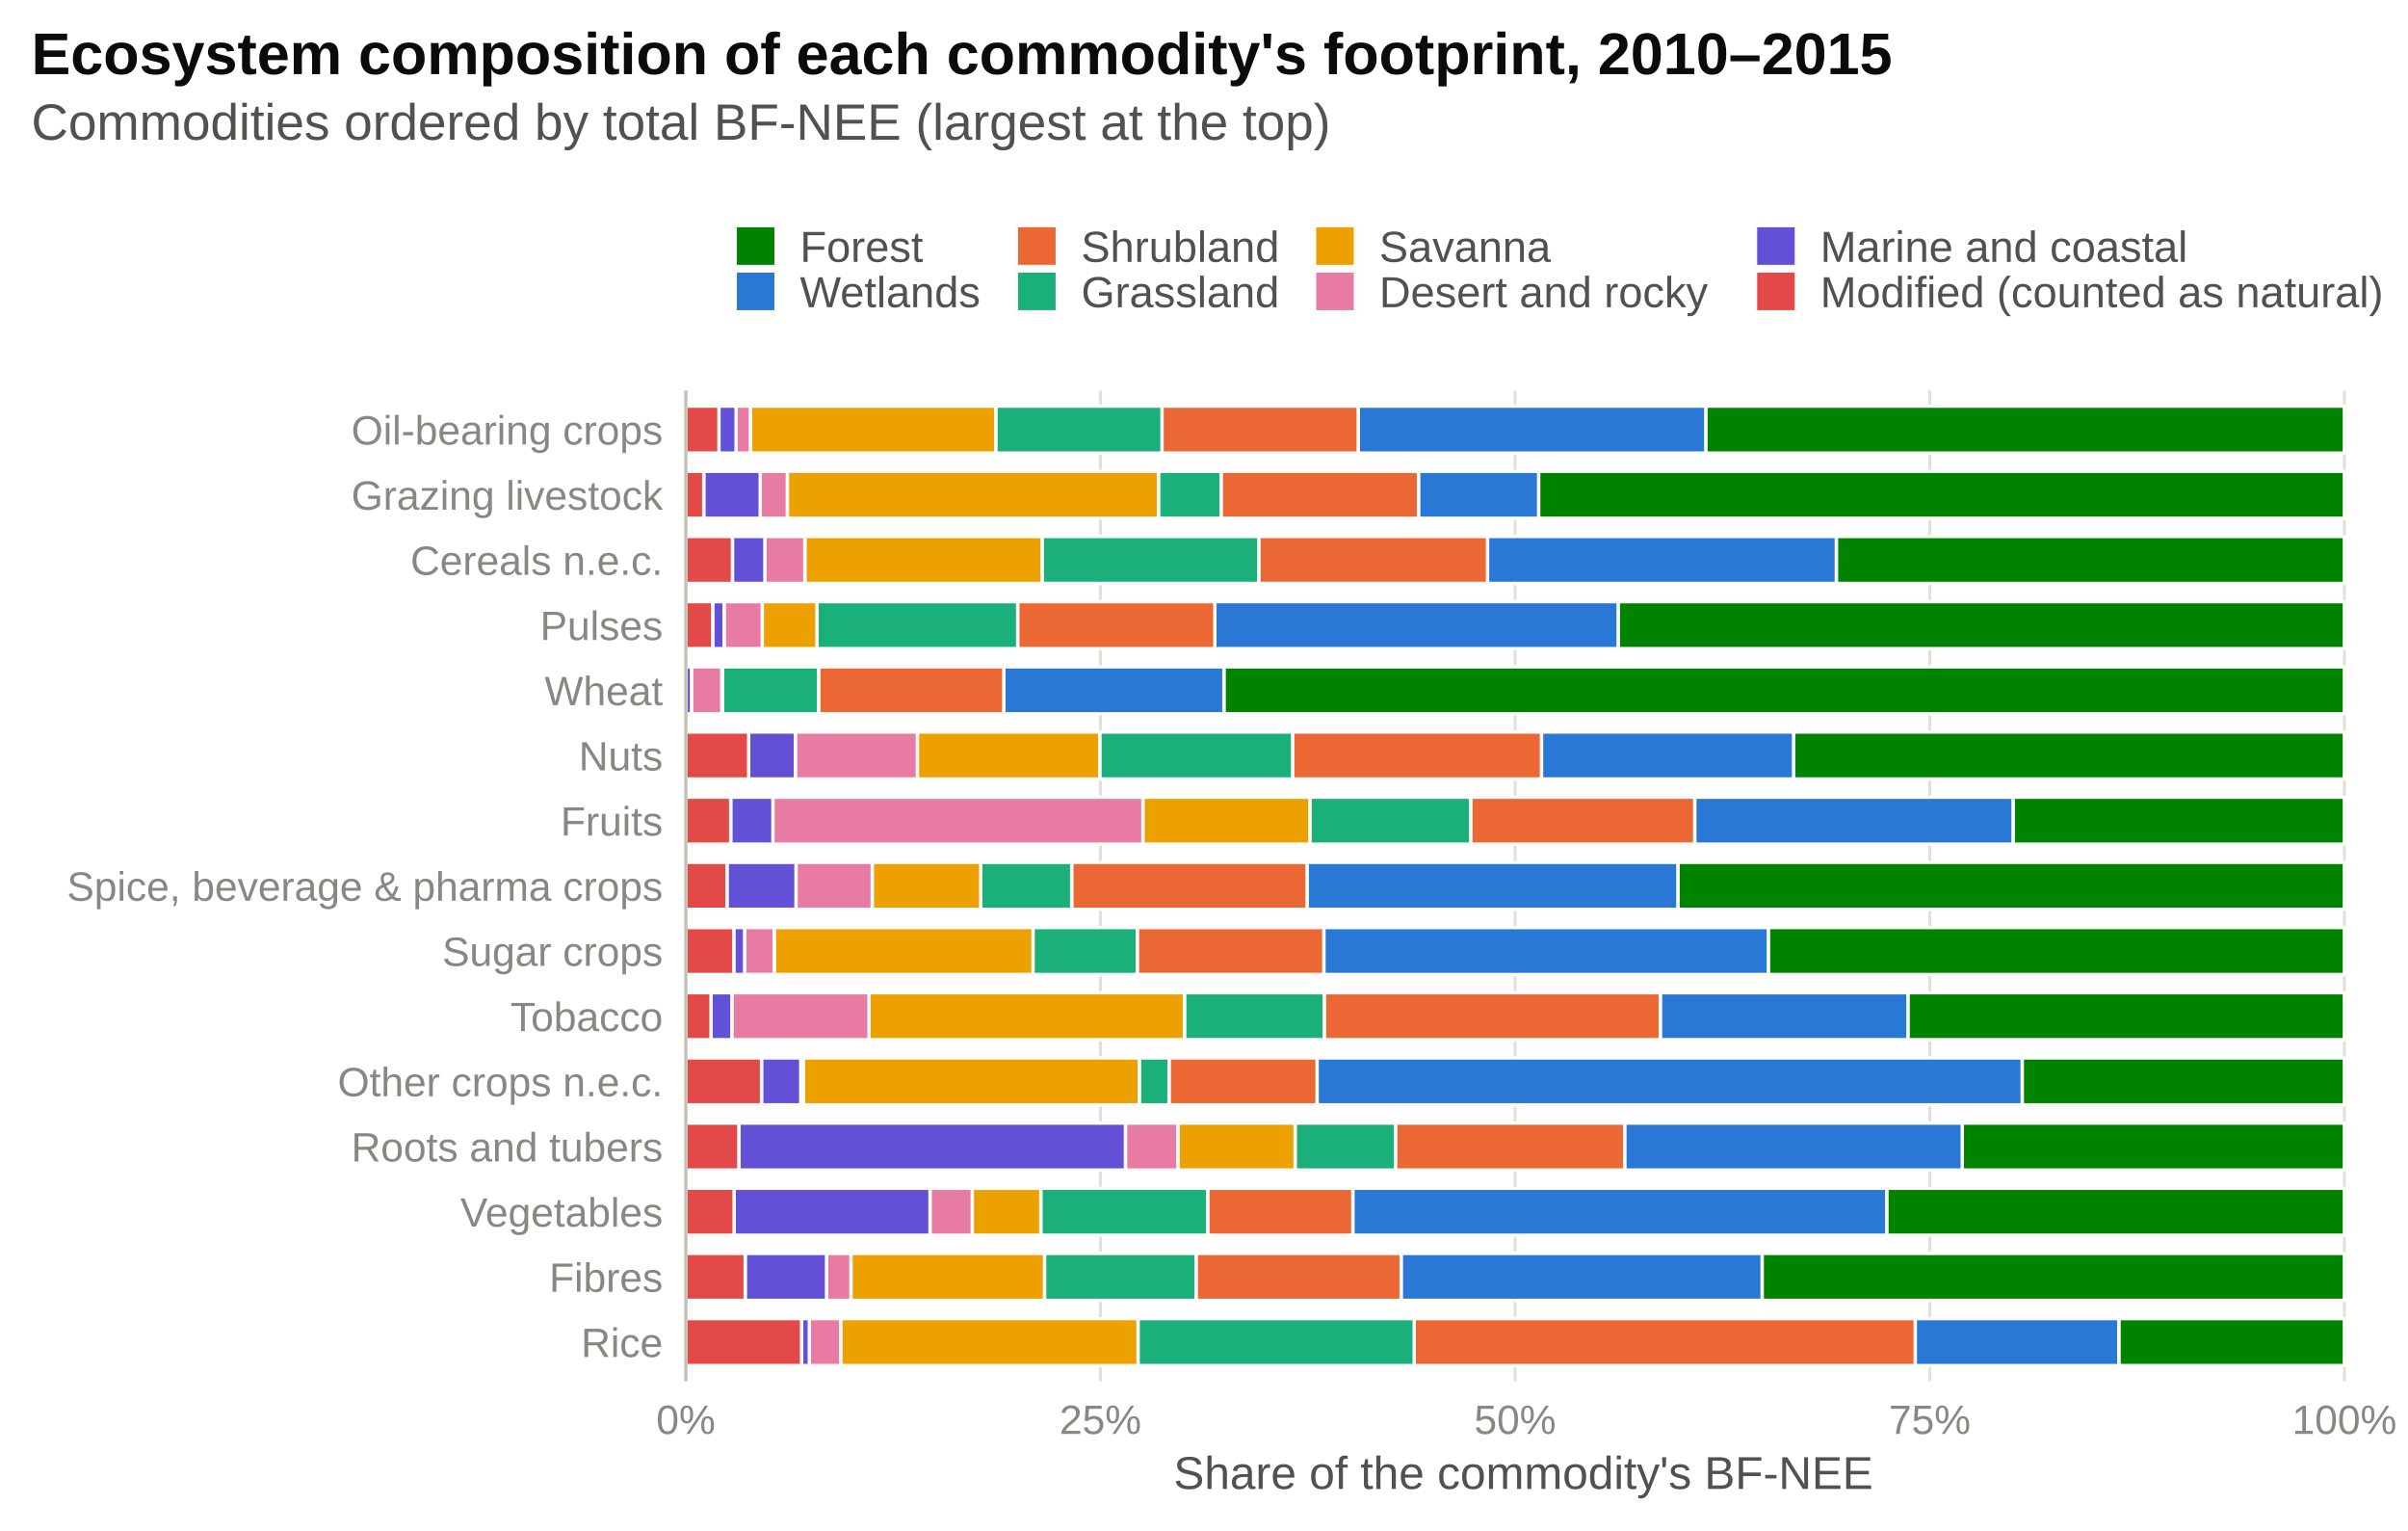
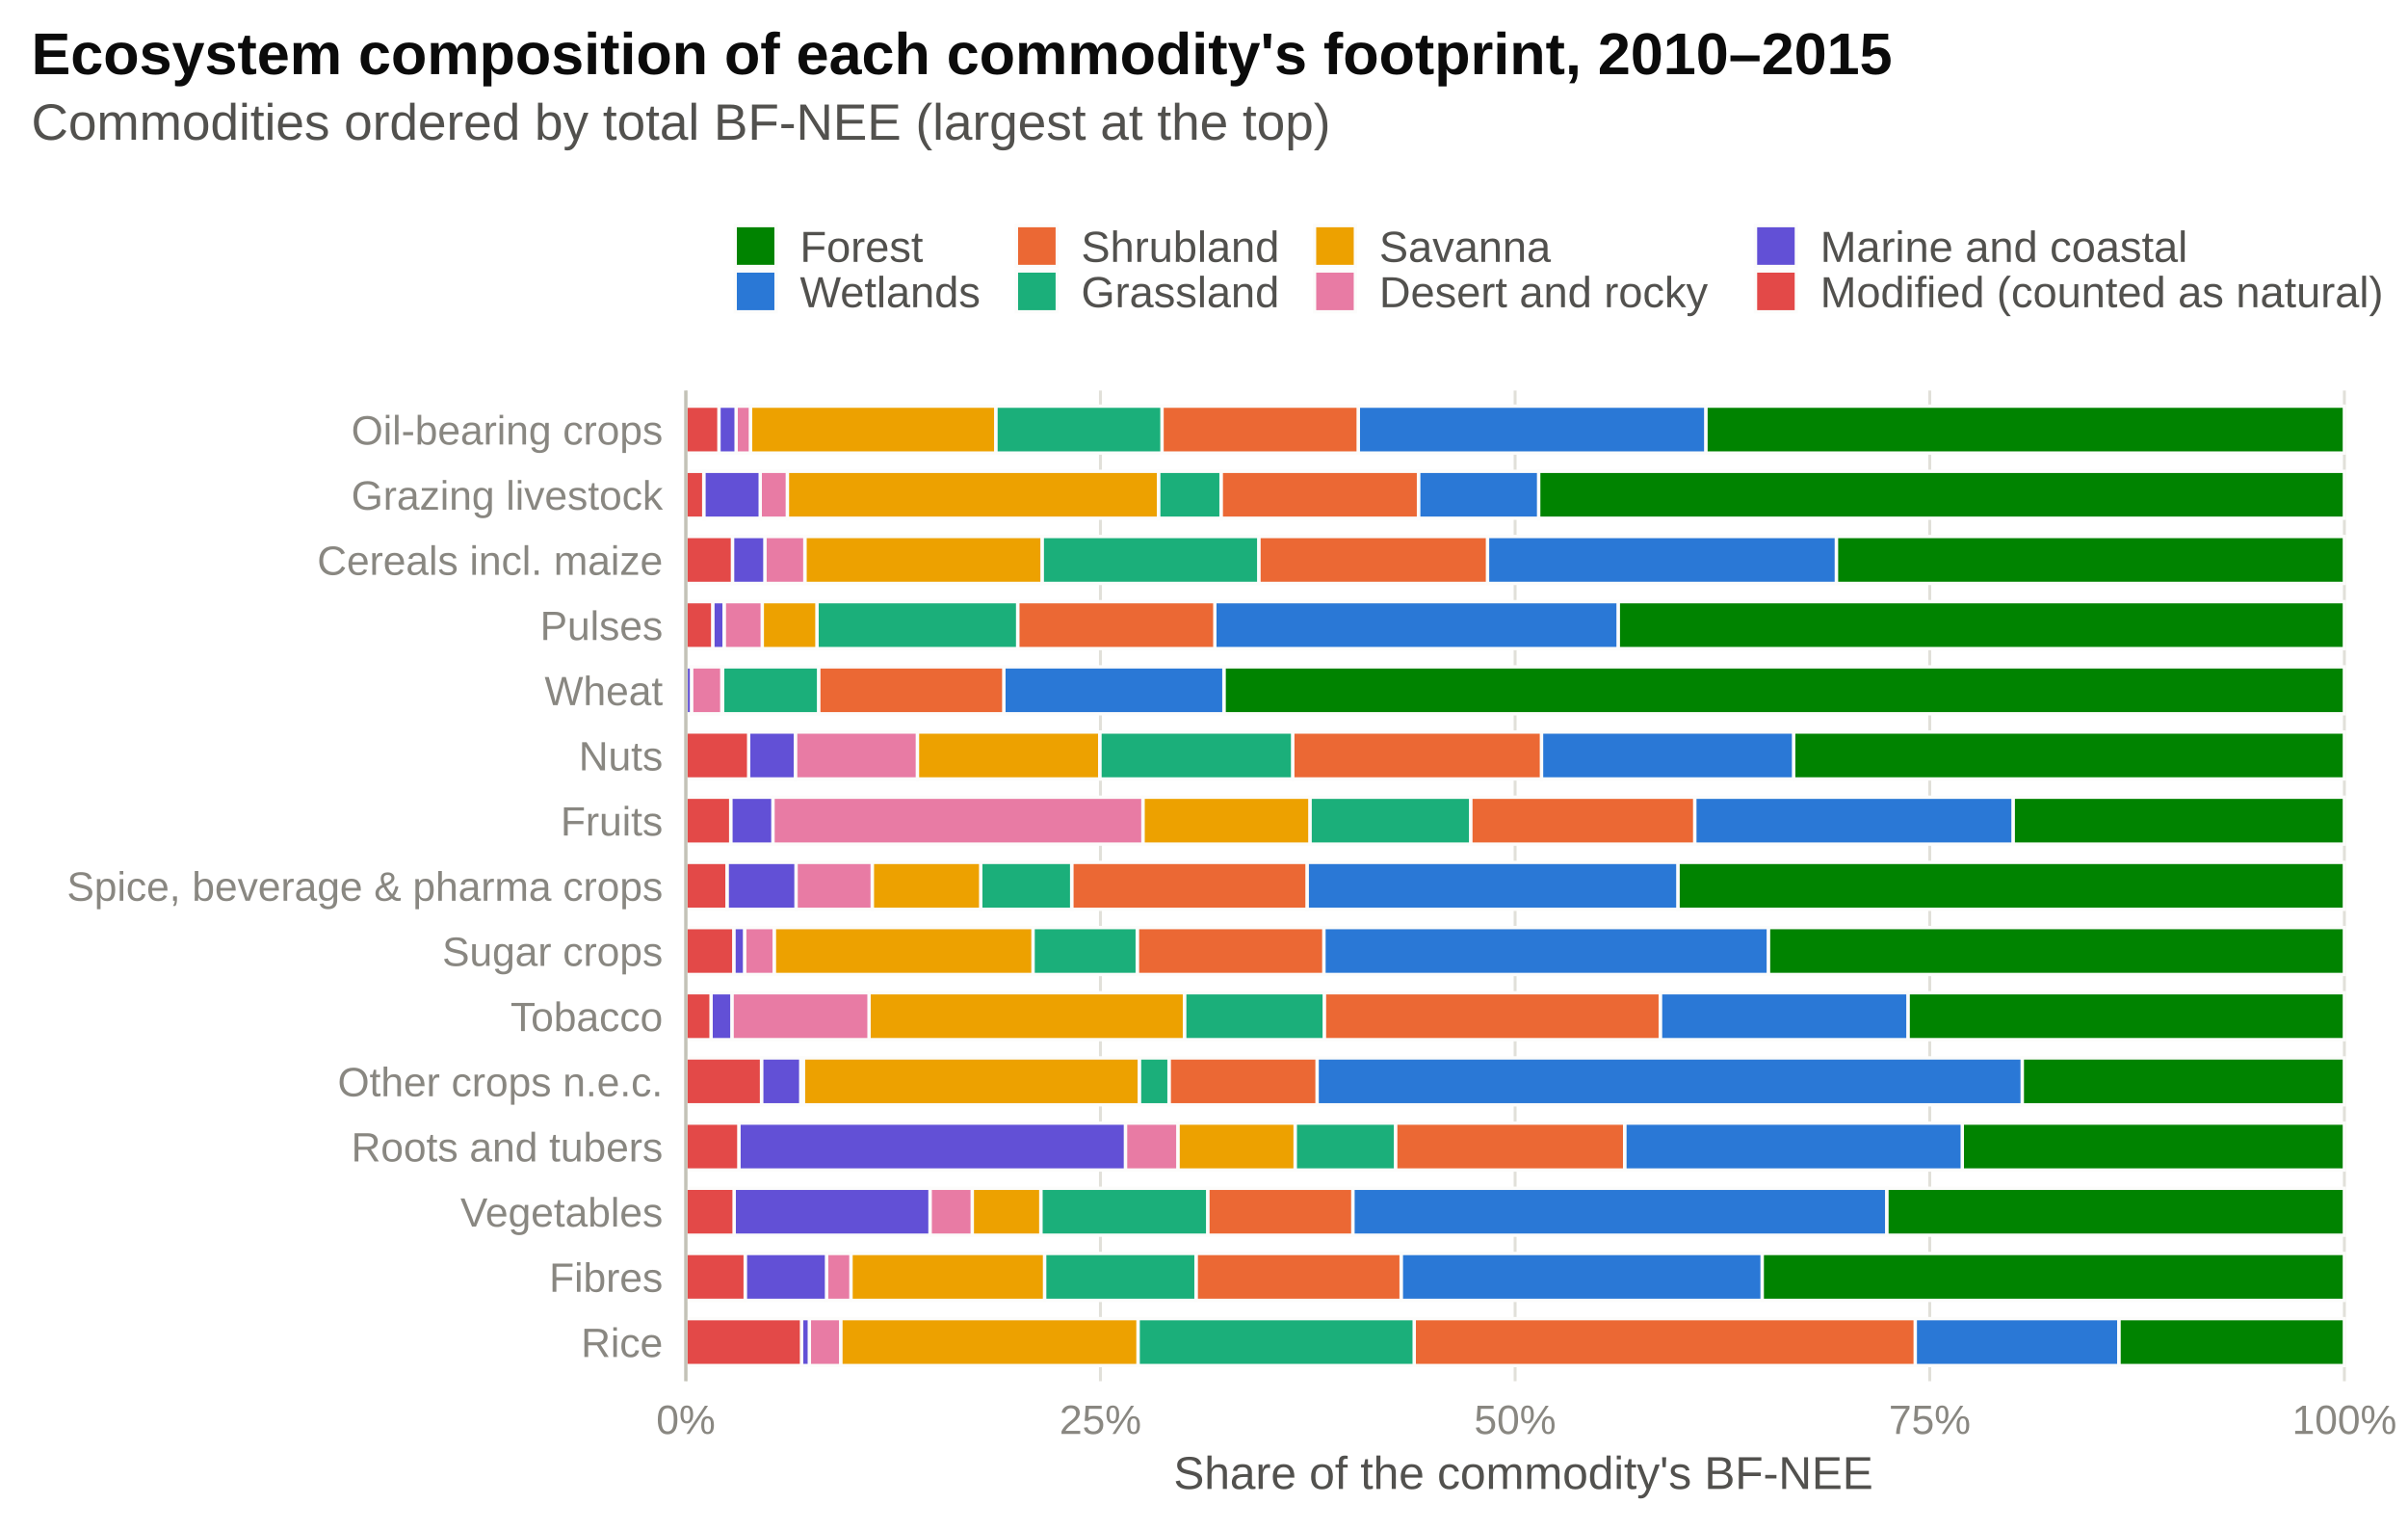
<svg xmlns="http://www.w3.org/2000/svg" class="svglite" width="612.00pt" height="388.80pt" viewBox="0 0 612.00 388.80">
  <defs>
    <style type="text/css">
    .svglite line, .svglite polyline, .svglite polygon, .svglite path, .svglite rect, .svglite circle {
      fill: none;
      stroke: #000000;
      stroke-linecap: round;
      stroke-linejoin: round;
      stroke-miterlimit: 10.00;
    }
    .svglite text {
      white-space: pre;
    }
  </style>
  </defs>
  <rect width="100%" height="100%" style="stroke: none; fill: none;" />
  <defs>
    <clipPath id="cpMC4wMHw2MTIuMDB8MC4wMHwzODguODA=">
      <rect x="0.00" y="0.00" width="612.00" height="388.80" />
    </clipPath>
  </defs>
  <g clip-path="url(#cpMC4wMHw2MTIuMDB8MC4wMHwzODguODA=)">
    <rect x="0.00" y="0.00" width="612.00" height="388.80" style="stroke-width: 1.26; stroke: none;" />
  </g>
  <defs>
    <clipPath id="cpMTc0LjMwfDYwMC4wNHw5OS4yMnwzNTAuOTM=">
      <rect x="174.30" y="99.22" width="425.74" height="251.71" />
    </clipPath>
  </defs>
  <g clip-path="url(#cpMTc0LjMwfDYwMC4wNHw5OS4yMnwzNTAuOTM=)">
    <rect x="174.30" y="99.22" width="425.74" height="251.71" style="stroke-width: 1.26; stroke: none;" />
    <polyline points="174.30,350.93 174.30,99.22 " style="stroke-width: 0.75; stroke: #E1E0D9; stroke-linecap: butt;" />
    <polyline points="279.68,350.93 279.68,99.22 " style="stroke-width: 0.75; stroke: #E1E0D9; stroke-linecap: butt;" />
    <polyline points="385.07,350.93 385.07,99.22 " style="stroke-width: 0.75; stroke: #E1E0D9; stroke-linecap: butt;" />
    <polyline points="490.45,350.93 490.45,99.22 " style="stroke-width: 0.75; stroke: #E1E0D9; stroke-linecap: butt;" />
    <polyline points="595.83,350.93 595.83,99.22 " style="stroke-width: 0.75; stroke: #E1E0D9; stroke-linecap: butt;" />
    <rect x="466.71" y="136.31" width="129.12" height="11.92" style="stroke-width: 0.85; stroke: #FCFCFB; stroke-linecap: butt; stroke-linejoin: miter; fill: #008300;" />
    <rect x="378.05" y="136.31" width="88.66" height="11.92" style="stroke-width: 0.85; stroke: #FCFCFB; stroke-linecap: butt; stroke-linejoin: miter; fill: #2A78D6;" />
    <rect x="319.91" y="136.31" width="58.14" height="11.92" style="stroke-width: 0.85; stroke: #FCFCFB; stroke-linecap: butt; stroke-linejoin: miter; fill: #EB6834;" />
    <rect x="264.84" y="136.31" width="55.07" height="11.92" style="stroke-width: 0.85; stroke: #FCFCFB; stroke-linecap: butt; stroke-linejoin: miter; fill: #1BAF7A;" />
    <rect x="204.55" y="136.31" width="60.29" height="11.92" style="stroke-width: 0.85; stroke: #FCFCFB; stroke-linecap: butt; stroke-linejoin: miter; fill: #EDA100;" />
    <rect x="194.38" y="136.31" width="10.17" height="11.92" style="stroke-width: 0.85; stroke: #FCFCFB; stroke-linecap: butt; stroke-linejoin: miter; fill: #E87BA4;" />
    <rect x="186.16" y="136.31" width="8.23" height="11.92" style="stroke-width: 0.85; stroke: #FCFCFB; stroke-linecap: butt; stroke-linejoin: miter; fill: #6250D6;" />
    <rect x="174.30" y="136.31" width="11.85" height="11.92" style="stroke-width: 0.85; stroke: #FCFCFB; stroke-linecap: butt; stroke-linejoin: miter; fill: #E34948;" />
    <rect x="447.85" y="318.47" width="147.98" height="11.92" style="stroke-width: 0.85; stroke: #FCFCFB; stroke-linecap: butt; stroke-linejoin: miter; fill: #008300;" />
    <rect x="356.09" y="318.47" width="91.75" height="11.92" style="stroke-width: 0.85; stroke: #FCFCFB; stroke-linecap: butt; stroke-linejoin: miter; fill: #2A78D6;" />
    <rect x="303.97" y="318.47" width="52.13" height="11.92" style="stroke-width: 0.85; stroke: #FCFCFB; stroke-linecap: butt; stroke-linejoin: miter; fill: #EB6834;" />
    <rect x="265.47" y="318.47" width="38.50" height="11.92" style="stroke-width: 0.85; stroke: #FCFCFB; stroke-linecap: butt; stroke-linejoin: miter; fill: #1BAF7A;" />
    <rect x="216.26" y="318.47" width="49.21" height="11.92" style="stroke-width: 0.85; stroke: #FCFCFB; stroke-linecap: butt; stroke-linejoin: miter; fill: #EDA100;" />
    <rect x="210.06" y="318.47" width="6.20" height="11.92" style="stroke-width: 0.85; stroke: #FCFCFB; stroke-linecap: butt; stroke-linejoin: miter; fill: #E87BA4;" />
    <rect x="189.39" y="318.47" width="20.67" height="11.92" style="stroke-width: 0.85; stroke: #FCFCFB; stroke-linecap: butt; stroke-linejoin: miter; fill: #6250D6;" />
    <rect x="174.30" y="318.47" width="15.09" height="11.92" style="stroke-width: 0.85; stroke: #FCFCFB; stroke-linecap: butt; stroke-linejoin: miter; fill: #E34948;" />
    <rect x="511.62" y="202.55" width="84.21" height="11.92" style="stroke-width: 0.85; stroke: #FCFCFB; stroke-linecap: butt; stroke-linejoin: miter; fill: #008300;" />
    <rect x="430.71" y="202.55" width="80.91" height="11.92" style="stroke-width: 0.85; stroke: #FCFCFB; stroke-linecap: butt; stroke-linejoin: miter; fill: #2A78D6;" />
    <rect x="373.76" y="202.55" width="56.95" height="11.92" style="stroke-width: 0.85; stroke: #FCFCFB; stroke-linecap: butt; stroke-linejoin: miter; fill: #EB6834;" />
    <rect x="332.91" y="202.55" width="40.85" height="11.92" style="stroke-width: 0.85; stroke: #FCFCFB; stroke-linecap: butt; stroke-linejoin: miter; fill: #1BAF7A;" />
    <rect x="290.47" y="202.55" width="42.44" height="11.92" style="stroke-width: 0.85; stroke: #FCFCFB; stroke-linecap: butt; stroke-linejoin: miter; fill: #EDA100;" />
    <rect x="196.43" y="202.55" width="94.04" height="11.92" style="stroke-width: 0.85; stroke: #FCFCFB; stroke-linecap: butt; stroke-linejoin: miter; fill: #E87BA4;" />
    <rect x="185.71" y="202.55" width="10.72" height="11.92" style="stroke-width: 0.85; stroke: #FCFCFB; stroke-linecap: butt; stroke-linejoin: miter; fill: #6250D6;" />
    <rect x="174.30" y="202.55" width="11.41" height="11.92" style="stroke-width: 0.85; stroke: #FCFCFB; stroke-linecap: butt; stroke-linejoin: miter; fill: #E34948;" />
    <rect x="391.04" y="119.75" width="204.79" height="11.92" style="stroke-width: 0.85; stroke: #FCFCFB; stroke-linecap: butt; stroke-linejoin: miter; fill: #008300;" />
    <rect x="360.51" y="119.75" width="30.53" height="11.92" style="stroke-width: 0.85; stroke: #FCFCFB; stroke-linecap: butt; stroke-linejoin: miter; fill: #2A78D6;" />
    <rect x="310.33" y="119.75" width="50.18" height="11.92" style="stroke-width: 0.85; stroke: #FCFCFB; stroke-linecap: butt; stroke-linejoin: miter; fill: #EB6834;" />
    <rect x="294.44" y="119.75" width="15.89" height="11.92" style="stroke-width: 0.85; stroke: #FCFCFB; stroke-linecap: butt; stroke-linejoin: miter; fill: #1BAF7A;" />
    <rect x="200.10" y="119.75" width="94.33" height="11.92" style="stroke-width: 0.85; stroke: #FCFCFB; stroke-linecap: butt; stroke-linejoin: miter; fill: #EDA100;" />
    <rect x="193.21" y="119.75" width="6.89" height="11.92" style="stroke-width: 0.85; stroke: #FCFCFB; stroke-linecap: butt; stroke-linejoin: miter; fill: #E87BA4;" />
    <rect x="178.86" y="119.75" width="14.35" height="11.92" style="stroke-width: 0.85; stroke: #FCFCFB; stroke-linecap: butt; stroke-linejoin: miter; fill: #6250D6;" />
    <rect x="174.30" y="119.75" width="4.56" height="11.92" style="stroke-width: 0.85; stroke: #FCFCFB; stroke-linecap: butt; stroke-linejoin: miter; fill: #E34948;" />
    <rect x="455.84" y="185.99" width="139.99" height="11.92" style="stroke-width: 0.85; stroke: #FCFCFB; stroke-linecap: butt; stroke-linejoin: miter; fill: #008300;" />
    <rect x="391.77" y="185.99" width="64.07" height="11.92" style="stroke-width: 0.85; stroke: #FCFCFB; stroke-linecap: butt; stroke-linejoin: miter; fill: #2A78D6;" />
    <rect x="328.52" y="185.99" width="63.24" height="11.92" style="stroke-width: 0.85; stroke: #FCFCFB; stroke-linecap: butt; stroke-linejoin: miter; fill: #EB6834;" />
    <rect x="279.50" y="185.99" width="49.02" height="11.92" style="stroke-width: 0.85; stroke: #FCFCFB; stroke-linecap: butt; stroke-linejoin: miter; fill: #1BAF7A;" />
    <rect x="233.15" y="185.99" width="46.35" height="11.92" style="stroke-width: 0.85; stroke: #FCFCFB; stroke-linecap: butt; stroke-linejoin: miter; fill: #EDA100;" />
    <rect x="202.15" y="185.99" width="31.00" height="11.92" style="stroke-width: 0.85; stroke: #FCFCFB; stroke-linecap: butt; stroke-linejoin: miter; fill: #E87BA4;" />
    <rect x="190.27" y="185.99" width="11.88" height="11.92" style="stroke-width: 0.85; stroke: #FCFCFB; stroke-linecap: butt; stroke-linejoin: miter; fill: #6250D6;" />
    <rect x="174.30" y="185.99" width="15.97" height="11.92" style="stroke-width: 0.85; stroke: #FCFCFB; stroke-linecap: butt; stroke-linejoin: miter; fill: #E34948;" />
    <rect x="433.52" y="103.19" width="162.31" height="11.92" style="stroke-width: 0.85; stroke: #FCFCFB; stroke-linecap: butt; stroke-linejoin: miter; fill: #008300;" />
    <rect x="345.19" y="103.19" width="88.33" height="11.92" style="stroke-width: 0.85; stroke: #FCFCFB; stroke-linecap: butt; stroke-linejoin: miter; fill: #2A78D6;" />
    <rect x="295.32" y="103.19" width="49.87" height="11.92" style="stroke-width: 0.85; stroke: #FCFCFB; stroke-linecap: butt; stroke-linejoin: miter; fill: #EB6834;" />
    <rect x="253.07" y="103.19" width="42.24" height="11.92" style="stroke-width: 0.85; stroke: #FCFCFB; stroke-linecap: butt; stroke-linejoin: miter; fill: #1BAF7A;" />
    <rect x="190.71" y="103.19" width="62.36" height="11.92" style="stroke-width: 0.85; stroke: #FCFCFB; stroke-linecap: butt; stroke-linejoin: miter; fill: #EDA100;" />
    <rect x="187.08" y="103.19" width="3.63" height="11.92" style="stroke-width: 0.85; stroke: #FCFCFB; stroke-linecap: butt; stroke-linejoin: miter; fill: #E87BA4;" />
    <rect x="182.71" y="103.19" width="4.37" height="11.92" style="stroke-width: 0.85; stroke: #FCFCFB; stroke-linecap: butt; stroke-linejoin: miter; fill: #6250D6;" />
    <rect x="174.30" y="103.19" width="8.41" height="11.92" style="stroke-width: 0.85; stroke: #FCFCFB; stroke-linecap: butt; stroke-linejoin: miter; fill: #E34948;" />
    <rect x="513.94" y="268.79" width="81.89" height="11.92" style="stroke-width: 0.85; stroke: #FCFCFB; stroke-linecap: butt; stroke-linejoin: miter; fill: #008300;" />
    <rect x="334.73" y="268.79" width="179.21" height="11.92" style="stroke-width: 0.85; stroke: #FCFCFB; stroke-linecap: butt; stroke-linejoin: miter; fill: #2A78D6;" />
    <rect x="297.11" y="268.79" width="37.62" height="11.92" style="stroke-width: 0.85; stroke: #FCFCFB; stroke-linecap: butt; stroke-linejoin: miter; fill: #EB6834;" />
    <rect x="289.56" y="268.79" width="7.55" height="11.92" style="stroke-width: 0.85; stroke: #FCFCFB; stroke-linecap: butt; stroke-linejoin: miter; fill: #1BAF7A;" />
    <rect x="204.16" y="268.79" width="85.39" height="11.92" style="stroke-width: 0.85; stroke: #FCFCFB; stroke-linecap: butt; stroke-linejoin: miter; fill: #EDA100;" />
    <rect x="203.51" y="268.79" width="0.65" height="11.92" style="stroke-width: 0.85; stroke: #FCFCFB; stroke-linecap: butt; stroke-linejoin: miter; fill: #E87BA4;" />
    <rect x="193.54" y="268.79" width="9.97" height="11.92" style="stroke-width: 0.85; stroke: #FCFCFB; stroke-linecap: butt; stroke-linejoin: miter; fill: #6250D6;" />
    <rect x="174.30" y="268.79" width="19.24" height="11.92" style="stroke-width: 0.85; stroke: #FCFCFB; stroke-linecap: butt; stroke-linejoin: miter; fill: #E34948;" />
    <rect x="411.25" y="152.87" width="184.58" height="11.92" style="stroke-width: 0.85; stroke: #FCFCFB; stroke-linecap: butt; stroke-linejoin: miter; fill: #008300;" />
    <rect x="308.74" y="152.87" width="102.51" height="11.92" style="stroke-width: 0.85; stroke: #FCFCFB; stroke-linecap: butt; stroke-linejoin: miter; fill: #2A78D6;" />
    <rect x="258.64" y="152.87" width="50.11" height="11.92" style="stroke-width: 0.85; stroke: #FCFCFB; stroke-linecap: butt; stroke-linejoin: miter; fill: #EB6834;" />
    <rect x="207.62" y="152.87" width="51.02" height="11.92" style="stroke-width: 0.85; stroke: #FCFCFB; stroke-linecap: butt; stroke-linejoin: miter; fill: #1BAF7A;" />
    <rect x="193.72" y="152.87" width="13.90" height="11.92" style="stroke-width: 0.85; stroke: #FCFCFB; stroke-linecap: butt; stroke-linejoin: miter; fill: #EDA100;" />
    <rect x="184.04" y="152.87" width="9.68" height="11.92" style="stroke-width: 0.85; stroke: #FCFCFB; stroke-linecap: butt; stroke-linejoin: miter; fill: #E87BA4;" />
    <rect x="181.13" y="152.87" width="2.90" height="11.92" style="stroke-width: 0.85; stroke: #FCFCFB; stroke-linecap: butt; stroke-linejoin: miter; fill: #6250D6;" />
    <rect x="174.30" y="152.87" width="6.83" height="11.92" style="stroke-width: 0.85; stroke: #FCFCFB; stroke-linecap: butt; stroke-linejoin: miter; fill: #E34948;" />
    <rect x="538.50" y="335.03" width="57.33" height="11.92" style="stroke-width: 0.85; stroke: #FCFCFB; stroke-linecap: butt; stroke-linejoin: miter; fill: #008300;" />
    <rect x="486.75" y="335.03" width="51.75" height="11.92" style="stroke-width: 0.85; stroke: #FCFCFB; stroke-linecap: butt; stroke-linejoin: miter; fill: #2A78D6;" />
    <rect x="359.42" y="335.03" width="127.33" height="11.92" style="stroke-width: 0.85; stroke: #FCFCFB; stroke-linecap: butt; stroke-linejoin: miter; fill: #EB6834;" />
    <rect x="289.23" y="335.03" width="70.19" height="11.92" style="stroke-width: 0.85; stroke: #FCFCFB; stroke-linecap: butt; stroke-linejoin: miter; fill: #1BAF7A;" />
    <rect x="213.65" y="335.03" width="75.57" height="11.92" style="stroke-width: 0.85; stroke: #FCFCFB; stroke-linecap: butt; stroke-linejoin: miter; fill: #EDA100;" />
    <rect x="205.70" y="335.03" width="7.96" height="11.92" style="stroke-width: 0.85; stroke: #FCFCFB; stroke-linecap: butt; stroke-linejoin: miter; fill: #E87BA4;" />
    <rect x="203.71" y="335.03" width="1.98" height="11.92" style="stroke-width: 0.85; stroke: #FCFCFB; stroke-linecap: butt; stroke-linejoin: miter; fill: #6250D6;" />
    <rect x="174.30" y="335.03" width="29.41" height="11.92" style="stroke-width: 0.85; stroke: #FCFCFB; stroke-linecap: butt; stroke-linejoin: miter; fill: #E34948;" />
    <rect x="498.71" y="285.35" width="97.12" height="11.92" style="stroke-width: 0.85; stroke: #FCFCFB; stroke-linecap: butt; stroke-linejoin: miter; fill: #008300;" />
    <rect x="412.91" y="285.35" width="85.80" height="11.92" style="stroke-width: 0.85; stroke: #FCFCFB; stroke-linecap: butt; stroke-linejoin: miter; fill: #2A78D6;" />
    <rect x="354.66" y="285.35" width="58.25" height="11.92" style="stroke-width: 0.85; stroke: #FCFCFB; stroke-linecap: butt; stroke-linejoin: miter; fill: #EB6834;" />
    <rect x="329.15" y="285.35" width="25.52" height="11.92" style="stroke-width: 0.85; stroke: #FCFCFB; stroke-linecap: butt; stroke-linejoin: miter; fill: #1BAF7A;" />
    <rect x="299.35" y="285.35" width="29.80" height="11.92" style="stroke-width: 0.85; stroke: #FCFCFB; stroke-linecap: butt; stroke-linejoin: miter; fill: #EDA100;" />
    <rect x="286.03" y="285.35" width="13.32" height="11.92" style="stroke-width: 0.85; stroke: #FCFCFB; stroke-linecap: butt; stroke-linejoin: miter; fill: #E87BA4;" />
    <rect x="187.77" y="285.35" width="98.26" height="11.92" style="stroke-width: 0.85; stroke: #FCFCFB; stroke-linecap: butt; stroke-linejoin: miter; fill: #6250D6;" />
    <rect x="174.30" y="285.35" width="13.47" height="11.92" style="stroke-width: 0.85; stroke: #FCFCFB; stroke-linecap: butt; stroke-linejoin: miter; fill: #E34948;" />
    <rect x="426.43" y="219.11" width="169.40" height="11.92" style="stroke-width: 0.85; stroke: #FCFCFB; stroke-linecap: butt; stroke-linejoin: miter; fill: #008300;" />
    <rect x="332.19" y="219.11" width="94.24" height="11.92" style="stroke-width: 0.85; stroke: #FCFCFB; stroke-linecap: butt; stroke-linejoin: miter; fill: #2A78D6;" />
    <rect x="272.37" y="219.11" width="59.82" height="11.92" style="stroke-width: 0.85; stroke: #FCFCFB; stroke-linecap: butt; stroke-linejoin: miter; fill: #EB6834;" />
    <rect x="249.24" y="219.11" width="23.13" height="11.92" style="stroke-width: 0.85; stroke: #FCFCFB; stroke-linecap: butt; stroke-linejoin: miter; fill: #1BAF7A;" />
    <rect x="221.67" y="219.11" width="27.57" height="11.92" style="stroke-width: 0.85; stroke: #FCFCFB; stroke-linecap: butt; stroke-linejoin: miter; fill: #EDA100;" />
    <rect x="202.30" y="219.11" width="19.37" height="11.92" style="stroke-width: 0.85; stroke: #FCFCFB; stroke-linecap: butt; stroke-linejoin: miter; fill: #E87BA4;" />
    <rect x="184.77" y="219.11" width="17.53" height="11.92" style="stroke-width: 0.85; stroke: #FCFCFB; stroke-linecap: butt; stroke-linejoin: miter; fill: #6250D6;" />
    <rect x="174.30" y="219.11" width="10.47" height="11.92" style="stroke-width: 0.85; stroke: #FCFCFB; stroke-linecap: butt; stroke-linejoin: miter; fill: #E34948;" />
    <rect x="449.42" y="235.67" width="146.41" height="11.92" style="stroke-width: 0.85; stroke: #FCFCFB; stroke-linecap: butt; stroke-linejoin: miter; fill: #008300;" />
    <rect x="336.46" y="235.67" width="112.96" height="11.92" style="stroke-width: 0.85; stroke: #FCFCFB; stroke-linecap: butt; stroke-linejoin: miter; fill: #2A78D6;" />
    <rect x="289.03" y="235.67" width="47.42" height="11.92" style="stroke-width: 0.85; stroke: #FCFCFB; stroke-linecap: butt; stroke-linejoin: miter; fill: #EB6834;" />
    <rect x="262.53" y="235.67" width="26.50" height="11.92" style="stroke-width: 0.85; stroke: #FCFCFB; stroke-linecap: butt; stroke-linejoin: miter; fill: #1BAF7A;" />
    <rect x="196.76" y="235.67" width="65.77" height="11.92" style="stroke-width: 0.85; stroke: #FCFCFB; stroke-linecap: butt; stroke-linejoin: miter; fill: #EDA100;" />
    <rect x="189.22" y="235.67" width="7.54" height="11.92" style="stroke-width: 0.85; stroke: #FCFCFB; stroke-linecap: butt; stroke-linejoin: miter; fill: #E87BA4;" />
    <rect x="186.49" y="235.67" width="2.74" height="11.92" style="stroke-width: 0.85; stroke: #FCFCFB; stroke-linecap: butt; stroke-linejoin: miter; fill: #6250D6;" />
    <rect x="174.30" y="235.67" width="12.19" height="11.92" style="stroke-width: 0.85; stroke: #FCFCFB; stroke-linecap: butt; stroke-linejoin: miter; fill: #E34948;" />
    <rect x="484.90" y="252.23" width="110.93" height="11.92" style="stroke-width: 0.85; stroke: #FCFCFB; stroke-linecap: butt; stroke-linejoin: miter; fill: #008300;" />
    <rect x="421.97" y="252.23" width="62.94" height="11.92" style="stroke-width: 0.85; stroke: #FCFCFB; stroke-linecap: butt; stroke-linejoin: miter; fill: #2A78D6;" />
    <rect x="336.55" y="252.23" width="85.41" height="11.92" style="stroke-width: 0.85; stroke: #FCFCFB; stroke-linecap: butt; stroke-linejoin: miter; fill: #EB6834;" />
    <rect x="301.04" y="252.23" width="35.52" height="11.92" style="stroke-width: 0.85; stroke: #FCFCFB; stroke-linecap: butt; stroke-linejoin: miter; fill: #1BAF7A;" />
    <rect x="220.86" y="252.23" width="80.17" height="11.92" style="stroke-width: 0.85; stroke: #FCFCFB; stroke-linecap: butt; stroke-linejoin: miter; fill: #EDA100;" />
    <rect x="186.00" y="252.23" width="34.86" height="11.92" style="stroke-width: 0.85; stroke: #FCFCFB; stroke-linecap: butt; stroke-linejoin: miter; fill: #E87BA4;" />
    <rect x="180.71" y="252.23" width="5.30" height="11.92" style="stroke-width: 0.85; stroke: #FCFCFB; stroke-linecap: butt; stroke-linejoin: miter; fill: #6250D6;" />
    <rect x="174.30" y="252.23" width="6.41" height="11.92" style="stroke-width: 0.85; stroke: #FCFCFB; stroke-linecap: butt; stroke-linejoin: miter; fill: #E34948;" />
    <rect x="479.51" y="301.91" width="116.32" height="11.92" style="stroke-width: 0.85; stroke: #FCFCFB; stroke-linecap: butt; stroke-linejoin: miter; fill: #008300;" />
    <rect x="343.82" y="301.91" width="135.69" height="11.92" style="stroke-width: 0.85; stroke: #FCFCFB; stroke-linecap: butt; stroke-linejoin: miter; fill: #2A78D6;" />
    <rect x="306.93" y="301.91" width="36.89" height="11.92" style="stroke-width: 0.85; stroke: #FCFCFB; stroke-linecap: butt; stroke-linejoin: miter; fill: #EB6834;" />
    <rect x="264.52" y="301.91" width="42.41" height="11.92" style="stroke-width: 0.85; stroke: #FCFCFB; stroke-linecap: butt; stroke-linejoin: miter; fill: #1BAF7A;" />
    <rect x="247.09" y="301.91" width="17.43" height="11.92" style="stroke-width: 0.85; stroke: #FCFCFB; stroke-linecap: butt; stroke-linejoin: miter; fill: #EDA100;" />
    <rect x="236.36" y="301.91" width="10.73" height="11.92" style="stroke-width: 0.85; stroke: #FCFCFB; stroke-linecap: butt; stroke-linejoin: miter; fill: #E87BA4;" />
    <rect x="186.57" y="301.91" width="49.79" height="11.92" style="stroke-width: 0.85; stroke: #FCFCFB; stroke-linecap: butt; stroke-linejoin: miter; fill: #6250D6;" />
    <rect x="174.30" y="301.91" width="12.27" height="11.92" style="stroke-width: 0.85; stroke: #FCFCFB; stroke-linecap: butt; stroke-linejoin: miter; fill: #E34948;" />
    <rect x="311.06" y="169.43" width="284.77" height="11.92" style="stroke-width: 0.85; stroke: #FCFCFB; stroke-linecap: butt; stroke-linejoin: miter; fill: #008300;" />
    <rect x="255.11" y="169.43" width="55.95" height="11.92" style="stroke-width: 0.85; stroke: #FCFCFB; stroke-linecap: butt; stroke-linejoin: miter; fill: #2A78D6;" />
    <rect x="208.04" y="169.43" width="47.07" height="11.92" style="stroke-width: 0.85; stroke: #FCFCFB; stroke-linecap: butt; stroke-linejoin: miter; fill: #EB6834;" />
    <rect x="183.64" y="169.43" width="24.40" height="11.92" style="stroke-width: 0.85; stroke: #FCFCFB; stroke-linecap: butt; stroke-linejoin: miter; fill: #1BAF7A;" />
    <rect x="183.44" y="169.43" width="0.20" height="11.92" style="stroke-width: 0.85; stroke: #FCFCFB; stroke-linecap: butt; stroke-linejoin: miter; fill: #EDA100;" />
    <rect x="175.74" y="169.43" width="7.70" height="11.92" style="stroke-width: 0.85; stroke: #FCFCFB; stroke-linecap: butt; stroke-linejoin: miter; fill: #E87BA4;" />
    <rect x="174.38" y="169.43" width="1.36" height="11.92" style="stroke-width: 0.85; stroke: #FCFCFB; stroke-linecap: butt; stroke-linejoin: miter; fill: #6250D6;" />
    <rect x="174.30" y="169.43" width="0.075" height="11.92" style="stroke-width: 0.85; stroke: #FCFCFB; stroke-linecap: butt; stroke-linejoin: miter; fill: #E34948;" />
  </g>
  <g clip-path="url(#cpMC4wMHw2MTIuMDB8MC4wMHwzODguODA=)">
    <polyline points="174.30,350.93 174.30,99.22 " style="stroke-width: 0.85; stroke: #C3C2B7; stroke-linecap: butt;" />
    <text x="168.47" y="344.77" text-anchor="end" style="font-size: 10.40px;fill: #898781; font-family: &quot;Liberation Sans&quot;;" textLength="21.20px" lengthAdjust="spacingAndGlyphs">Rice</text>
    <text x="168.47" y="328.21" text-anchor="end" style="font-size: 10.40px;fill: #898781; font-family: &quot;Liberation Sans&quot;;" textLength="30.47px" lengthAdjust="spacingAndGlyphs">Fibres</text>
    <text x="168.47" y="311.65" text-anchor="end" style="font-size: 10.40px;fill: #898781; font-family: &quot;Liberation Sans&quot;;" textLength="55.31px" lengthAdjust="spacingAndGlyphs">Vegetables</text>
    <text x="168.47" y="295.09" text-anchor="end" style="font-size: 10.40px;fill: #898781; font-family: &quot;Liberation Sans&quot;;" textLength="83.57px" lengthAdjust="spacingAndGlyphs">Roots and tubers</text>
    <text x="168.47" y="278.53" text-anchor="end" style="font-size: 10.40px;fill: #898781; font-family: &quot;Liberation Sans&quot;;" textLength="88.34px" lengthAdjust="spacingAndGlyphs">Other crops n.e.c.</text>
    <text x="168.47" y="261.97" text-anchor="end" style="font-size: 10.40px;fill: #898781; font-family: &quot;Liberation Sans&quot;;" textLength="43.23px" lengthAdjust="spacingAndGlyphs">Tobacco</text>
    <text x="168.47" y="245.41" text-anchor="end" style="font-size: 10.40px;fill: #898781; font-family: &quot;Liberation Sans&quot;;" textLength="59.77px" lengthAdjust="spacingAndGlyphs">Sugar crops</text>
    <text x="168.47" y="228.85" text-anchor="end" style="font-size: 10.40px;fill: #898781; font-family: &quot;Liberation Sans&quot;;" textLength="160.50px" lengthAdjust="spacingAndGlyphs">Spice, beverage &amp; pharma crops</text>
    <text x="168.47" y="212.29" text-anchor="end" style="font-size: 10.40px;fill: #898781; font-family: &quot;Liberation Sans&quot;;" textLength="27.59px" lengthAdjust="spacingAndGlyphs">Fruits</text>
    <text x="168.47" y="195.73" text-anchor="end" style="font-size: 10.40px;fill: #898781; font-family: &quot;Liberation Sans&quot;;" textLength="22.85px" lengthAdjust="spacingAndGlyphs">Nuts</text>
    <text x="168.47" y="179.17" text-anchor="end" style="font-size: 10.40px;fill: #898781; font-family: &quot;Liberation Sans&quot;;" textLength="31.67px" lengthAdjust="spacingAndGlyphs">Wheat</text>
    <text x="168.47" y="162.61" text-anchor="end" style="font-size: 10.40px;fill: #898781; font-family: &quot;Liberation Sans&quot;;" textLength="32.33px" lengthAdjust="spacingAndGlyphs">Pulses</text>
-     <text x="168.47" y="146.05" text-anchor="end" style="font-size: 10.40px;fill: #898781; font-family: &quot;Liberation Sans&quot;;" textLength="67.49px" lengthAdjust="spacingAndGlyphs">Cereals n.e.c.</text>
+     <text x="168.47" y="146.05" text-anchor="end" style="font-size: 10.40px;fill: #898781; font-family: &quot;Liberation Sans&quot;;" textLength="92.65px" lengthAdjust="spacingAndGlyphs">Cereals incl. maize</text>
    <text x="168.47" y="129.50" text-anchor="end" style="font-size: 10.40px;fill: #898781; font-family: &quot;Liberation Sans&quot;;" textLength="84.87px" lengthAdjust="spacingAndGlyphs">Grazing livestock</text>
    <text x="168.47" y="112.94" text-anchor="end" style="font-size: 10.40px;fill: #898781; font-family: &quot;Liberation Sans&quot;;" textLength="85.81px" lengthAdjust="spacingAndGlyphs">Oil-bearing crops</text>
    <text x="174.30" y="364.32" text-anchor="middle" style="font-size: 10.40px;fill: #898781; font-family: &quot;Liberation Sans&quot;;" textLength="16.75px" lengthAdjust="spacingAndGlyphs">0%</text>
    <text x="279.68" y="364.32" text-anchor="middle" style="font-size: 10.40px;fill: #898781; font-family: &quot;Liberation Sans&quot;;" textLength="22.85px" lengthAdjust="spacingAndGlyphs">25%</text>
    <text x="385.07" y="364.32" text-anchor="middle" style="font-size: 10.40px;fill: #898781; font-family: &quot;Liberation Sans&quot;;" textLength="23.07px" lengthAdjust="spacingAndGlyphs">50%</text>
    <text x="490.45" y="364.32" text-anchor="middle" style="font-size: 10.40px;fill: #898781; font-family: &quot;Liberation Sans&quot;;" textLength="22.40px" lengthAdjust="spacingAndGlyphs">75%</text>
    <text x="595.83" y="364.32" text-anchor="middle" style="font-size: 10.40px;fill: #898781; font-family: &quot;Liberation Sans&quot;;" textLength="27.53px" lengthAdjust="spacingAndGlyphs">100%</text>
    <text x="387.17" y="378.30" text-anchor="middle" style="font-size: 11.70px;fill: #52514E; font-family: &quot;Liberation Sans&quot;;" textLength="188.22px" lengthAdjust="spacingAndGlyphs">Share of the commodity's BF-NEE</text>
    <rect x="186.85" y="57.32" width="10.39" height="10.39" style="stroke-width: 0.85; stroke: #FCFCFB; stroke-linecap: butt; stroke-linejoin: miter; fill: #008300;" />
    <rect x="186.85" y="68.84" width="10.39" height="10.39" style="stroke-width: 0.85; stroke: #FCFCFB; stroke-linecap: butt; stroke-linejoin: miter; fill: #2A78D6;" />
    <rect x="258.32" y="57.32" width="10.39" height="10.39" style="stroke-width: 0.85; stroke: #FCFCFB; stroke-linecap: butt; stroke-linejoin: miter; fill: #EB6834;" />
    <rect x="258.32" y="68.84" width="10.39" height="10.39" style="stroke-width: 0.85; stroke: #FCFCFB; stroke-linecap: butt; stroke-linejoin: miter; fill: #1BAF7A;" />
    <rect x="334.09" y="57.32" width="10.39" height="10.39" style="stroke-width: 0.85; stroke: #FCFCFB; stroke-linecap: butt; stroke-linejoin: miter; fill: #EDA100;" />
    <rect x="334.09" y="68.84" width="10.39" height="10.39" style="stroke-width: 0.85; stroke: #FCFCFB; stroke-linecap: butt; stroke-linejoin: miter; fill: #E87BA4;" />
    <rect x="446.16" y="57.32" width="10.39" height="10.39" style="stroke-width: 0.85; stroke: #FCFCFB; stroke-linecap: butt; stroke-linejoin: miter; fill: #6250D6;" />
    <rect x="446.16" y="68.84" width="10.39" height="10.39" style="stroke-width: 0.85; stroke: #FCFCFB; stroke-linecap: butt; stroke-linejoin: miter; fill: #E34948;" />
    <text x="203.31" y="66.53" style="font-size: 11.05px;fill: #52514E; font-family: &quot;Liberation Sans&quot;;" textLength="33.20px" lengthAdjust="spacingAndGlyphs">Forest</text>
    <text x="203.31" y="78.05" style="font-size: 11.05px;fill: #52514E; font-family: &quot;Liberation Sans&quot;;" textLength="48.95px" lengthAdjust="spacingAndGlyphs">Wetlands</text>
    <text x="274.78" y="66.53" style="font-size: 11.05px;fill: #52514E; font-family: &quot;Liberation Sans&quot;;" textLength="53.24px" lengthAdjust="spacingAndGlyphs">Shrubland</text>
    <text x="274.78" y="78.05" style="font-size: 11.05px;fill: #52514E; font-family: &quot;Liberation Sans&quot;;" textLength="52.44px" lengthAdjust="spacingAndGlyphs">Grassland</text>
    <text x="350.54" y="66.53" style="font-size: 11.05px;fill: #52514E; font-family: &quot;Liberation Sans&quot;;" textLength="44.96px" lengthAdjust="spacingAndGlyphs">Savanna</text>
    <text x="350.54" y="78.05" style="font-size: 11.05px;fill: #52514E; font-family: &quot;Liberation Sans&quot;;" textLength="89.55px" lengthAdjust="spacingAndGlyphs">Desert and rocky</text>
    <text x="462.62" y="66.53" style="font-size: 11.05px;fill: #52514E; font-family: &quot;Liberation Sans&quot;;" textLength="99.18px" lengthAdjust="spacingAndGlyphs">Marine and coastal</text>
    <text x="462.62" y="78.05" style="font-size: 11.05px;fill: #52514E; font-family: &quot;Liberation Sans&quot;;" textLength="154.18px" lengthAdjust="spacingAndGlyphs">Modified (counted as natural)</text>
    <text x="7.97" y="35.51" style="font-size: 13.00px;fill: #52514E; font-family: &quot;Liberation Sans&quot;;" textLength="350.96px" lengthAdjust="spacingAndGlyphs">Commodities ordered by total BF-NEE (largest at the top)</text>
    <text x="7.97" y="18.84" style="font-size: 14.95px; font-weight: bold;fill: #0B0B0B; font-family: &quot;Liberation Sans&quot;;" textLength="486.99px" lengthAdjust="spacingAndGlyphs">Ecosystem composition of each commodity's footprint, 2010–2015</text>
  </g>
</svg>
